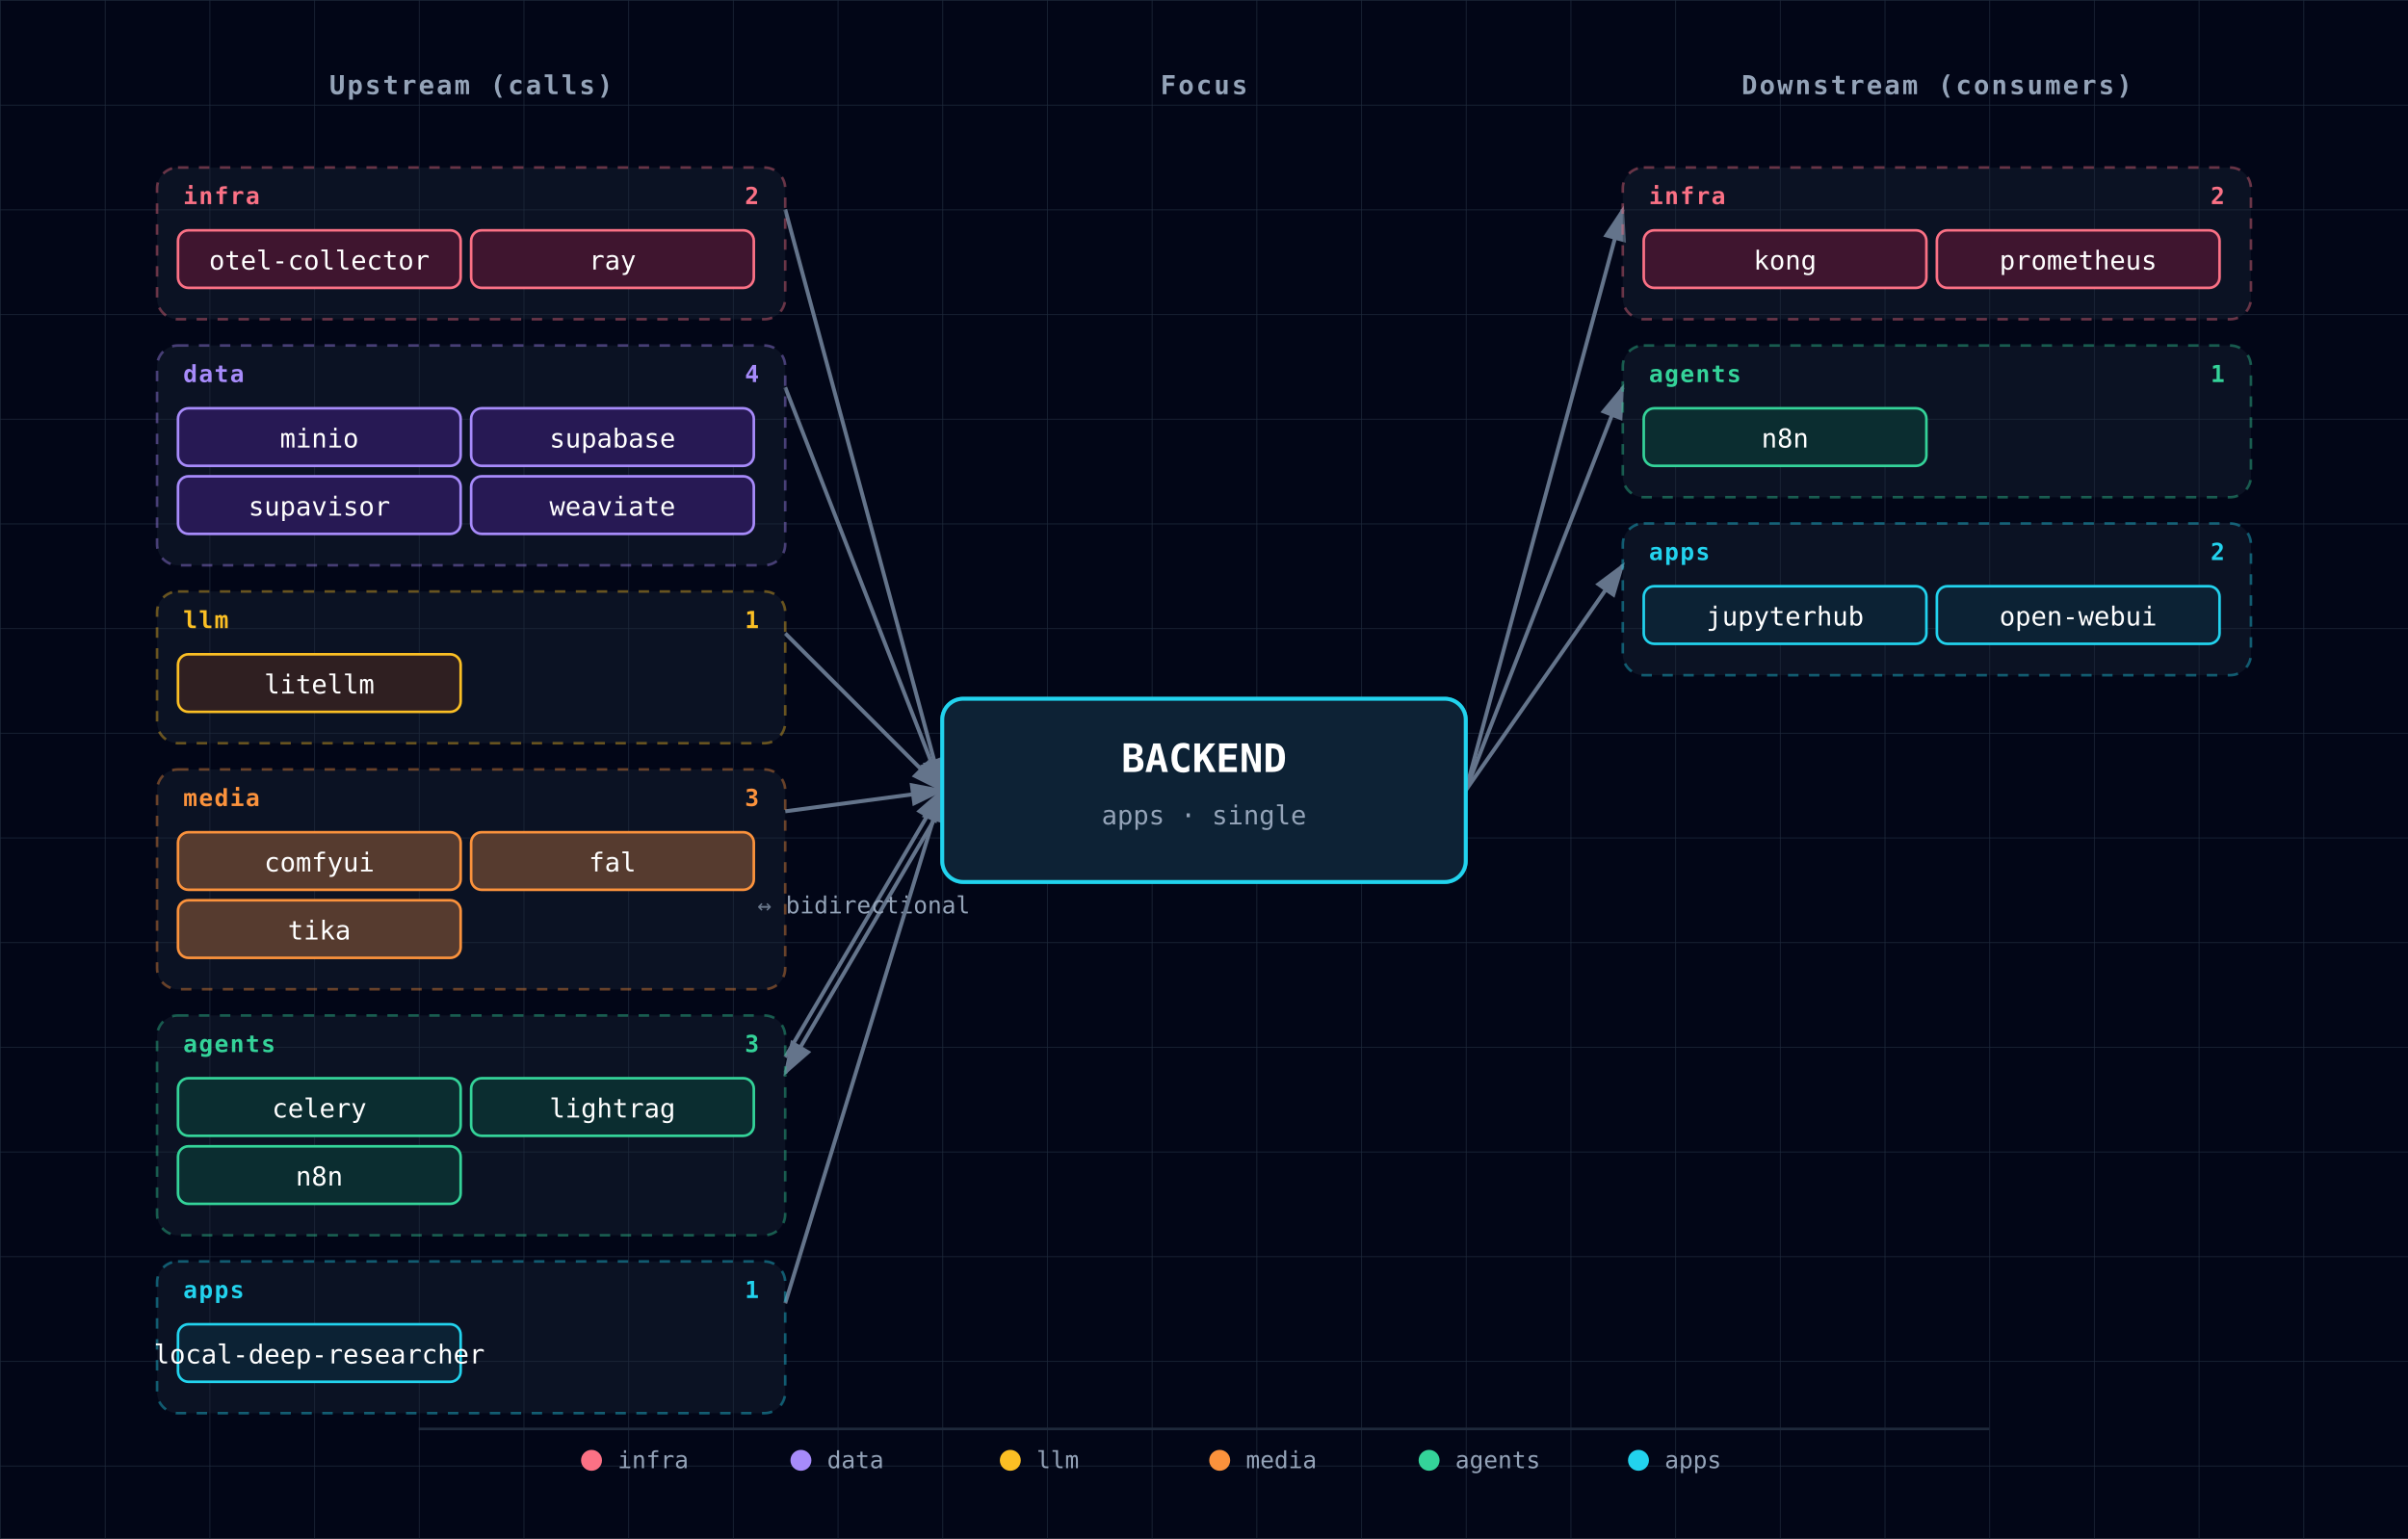
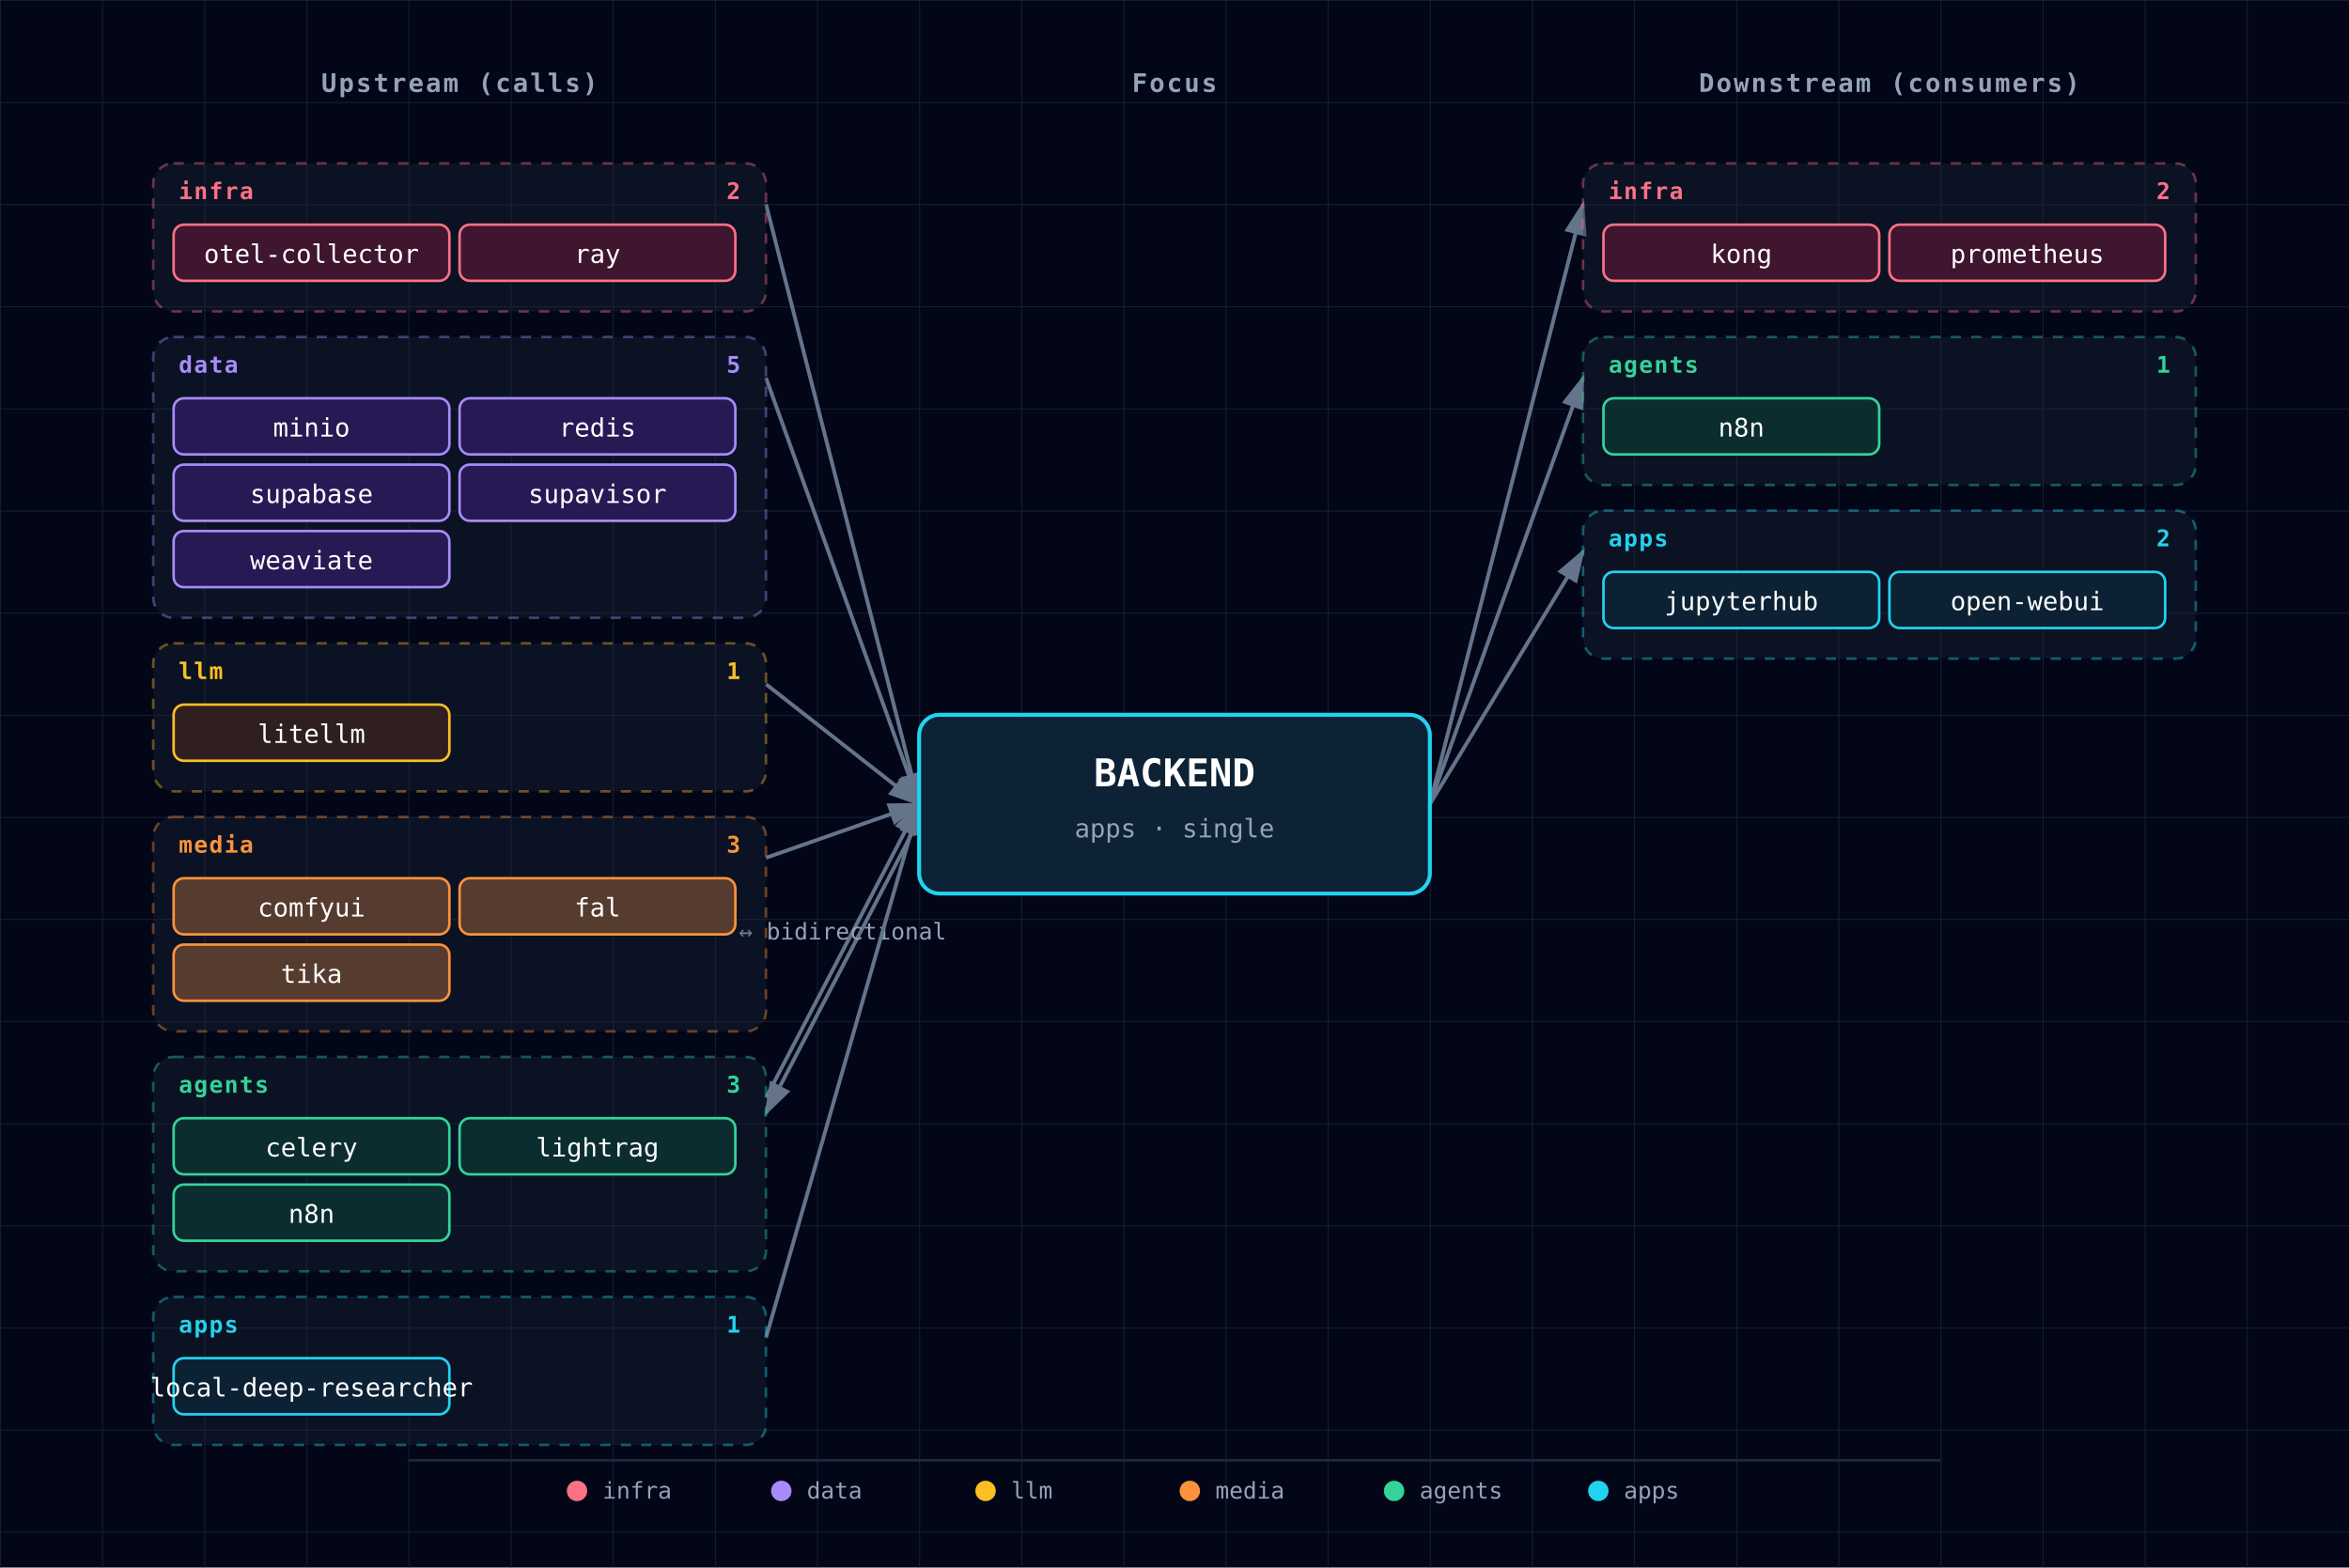
- <svg xmlns="http://www.w3.org/2000/svg" viewBox="0 0 920 588" font-family="'JetBrains Mono', 'Fira Code', Menlo, Consolas, monospace">
+ <svg xmlns="http://www.w3.org/2000/svg" viewBox="0 0 920 614" font-family="'JetBrains Mono', 'Fira Code', Menlo, Consolas, monospace">
  <defs>
    <pattern id="grid" width="40" height="40" patternUnits="userSpaceOnUse">
      <path d="M 40 0 L 0 0 0 40" fill="none" stroke="#1e293b" stroke-width="0.5" />
    </pattern>
    <marker id="arrowhead" markerWidth="9" markerHeight="6" refX="8" refY="3" orient="auto">
      <polygon points="0 0, 9 3, 0 6" fill="#64748b" />
    </marker>
    <filter id="focus-glow" x="-50%" y="-50%" width="200%" height="200%">
      <feGaussianBlur in="SourceAlpha" stdDeviation="6" />
      <feFlood flood-color="#22d3ee" flood-opacity="0.6" />
      <feComposite in2="SourceAlpha" operator="in" />
      <feMerge>
        <feMergeNode />
        <feMergeNode in="SourceGraphic" />
      </feMerge>
    </filter>
  </defs>
-   <rect width="920" height="588" fill="#020617" />
-   <rect width="920" height="588" fill="url(#grid)" />
+   <rect width="920" height="614" fill="#020617" />
+   <rect width="920" height="614" fill="url(#grid)" />
  <text x="180" y="36" fill="#94a3b8" font-size="10" font-weight="600" text-anchor="middle" letter-spacing="0.08em">Upstream (calls)</text>
  <text x="460" y="36" fill="#94a3b8" font-size="10" font-weight="600" text-anchor="middle" letter-spacing="0.08em">Focus</text>
  <text x="740" y="36" fill="#94a3b8" font-size="10" font-weight="600" text-anchor="middle" letter-spacing="0.08em">Downstream (consumers)</text>
-   <line x1="300" y1="80" x2="360" y2="302" stroke="#64748b" stroke-width="1.5" marker-end="url(#arrowhead)" />
-   <line x1="300" y1="148" x2="360" y2="302" stroke="#64748b" stroke-width="1.5" marker-end="url(#arrowhead)" />
-   <line x1="300" y1="242" x2="360" y2="302" stroke="#64748b" stroke-width="1.5" marker-end="url(#arrowhead)" />
-   <line x1="300" y1="310" x2="360" y2="302" stroke="#64748b" stroke-width="1.5" marker-end="url(#arrowhead)" />
-   <line x1="300" y1="404" x2="360" y2="302" stroke="#64748b" stroke-width="1.5" marker-end="url(#arrowhead)" />
-   <line x1="360" y1="308" x2="300" y2="410" stroke="#64748b" stroke-width="1.5" marker-end="url(#arrowhead)" />
-   <text x="330" y="349" fill="#94a3b8" font-size="9" text-anchor="middle">↔ bidirectional</text>
-   <line x1="300" y1="498" x2="360" y2="302" stroke="#64748b" stroke-width="1.5" marker-end="url(#arrowhead)" />
-   <line x1="560" y1="302" x2="620" y2="80" stroke="#64748b" stroke-width="1.5" marker-end="url(#arrowhead)" />
-   <line x1="560" y1="302" x2="620" y2="148" stroke="#64748b" stroke-width="1.5" marker-end="url(#arrowhead)" />
-   <line x1="560" y1="302" x2="620" y2="216" stroke="#64748b" stroke-width="1.5" marker-end="url(#arrowhead)" />
+   <line x1="300" y1="80" x2="360" y2="315" stroke="#64748b" stroke-width="1.5" marker-end="url(#arrowhead)" />
+   <line x1="300" y1="148" x2="360" y2="315" stroke="#64748b" stroke-width="1.5" marker-end="url(#arrowhead)" />
+   <line x1="300" y1="268" x2="360" y2="315" stroke="#64748b" stroke-width="1.5" marker-end="url(#arrowhead)" />
+   <line x1="300" y1="336" x2="360" y2="315" stroke="#64748b" stroke-width="1.5" marker-end="url(#arrowhead)" />
+   <line x1="300" y1="430" x2="360" y2="315" stroke="#64748b" stroke-width="1.5" marker-end="url(#arrowhead)" />
+   <line x1="360" y1="321" x2="300" y2="436" stroke="#64748b" stroke-width="1.5" marker-end="url(#arrowhead)" />
+   <text x="330" y="368" fill="#94a3b8" font-size="9" text-anchor="middle">↔ bidirectional</text>
+   <line x1="300" y1="524" x2="360" y2="315" stroke="#64748b" stroke-width="1.5" marker-end="url(#arrowhead)" />
+   <line x1="560" y1="315" x2="620" y2="80" stroke="#64748b" stroke-width="1.5" marker-end="url(#arrowhead)" />
+   <line x1="560" y1="315" x2="620" y2="148" stroke="#64748b" stroke-width="1.5" marker-end="url(#arrowhead)" />
+   <line x1="560" y1="315" x2="620" y2="216" stroke="#64748b" stroke-width="1.5" marker-end="url(#arrowhead)" />
  <g>
    <g class="cluster">
      <rect x="60" y="64" width="240" height="58" rx="8" fill="rgba(30,41,59,0.35)" stroke="#fb7185" stroke-width="1" stroke-dasharray="4,4" stroke-opacity="0.4" />
      <text x="70" y="78" fill="#fb7185" font-size="9" font-weight="700" text-anchor="start" style="letter-spacing:0.06em;text-transform:uppercase;">infra</text>
      <text x="290" y="78" fill="#fb7185" font-size="9" font-weight="600" text-anchor="end">2</text>
    </g>
    <g>
      <rect x="68" y="88" width="108" height="22" rx="4" fill="#0f172a" />
      <rect x="68" y="88" width="108" height="22" rx="4" fill="rgba(136, 19, 55, 0.4)" stroke="#fb7185" stroke-width="1" />
      <text x="122" y="103" fill="white" font-size="10" text-anchor="middle">otel-collector</text>
    </g>
    <g>
      <rect x="180" y="88" width="108" height="22" rx="4" fill="#0f172a" />
      <rect x="180" y="88" width="108" height="22" rx="4" fill="rgba(136, 19, 55, 0.4)" stroke="#fb7185" stroke-width="1" />
      <text x="234" y="103" fill="white" font-size="10" text-anchor="middle">ray</text>
    </g>
    <g class="cluster">
-       <rect x="60" y="132" width="240" height="84" rx="8" fill="rgba(30,41,59,0.35)" stroke="#a78bfa" stroke-width="1" stroke-dasharray="4,4" stroke-opacity="0.4" />
+       <rect x="60" y="132" width="240" height="110" rx="8" fill="rgba(30,41,59,0.35)" stroke="#a78bfa" stroke-width="1" stroke-dasharray="4,4" stroke-opacity="0.4" />
      <text x="70" y="146" fill="#a78bfa" font-size="9" font-weight="700" text-anchor="start" style="letter-spacing:0.06em;text-transform:uppercase;">data</text>
-       <text x="290" y="146" fill="#a78bfa" font-size="9" font-weight="600" text-anchor="end">4</text>
+       <text x="290" y="146" fill="#a78bfa" font-size="9" font-weight="600" text-anchor="end">5</text>
    </g>
    <g>
      <rect x="68" y="156" width="108" height="22" rx="4" fill="#0f172a" />
      <rect x="68" y="156" width="108" height="22" rx="4" fill="rgba(76, 29, 149, 0.4)" stroke="#a78bfa" stroke-width="1" />
      <text x="122" y="171" fill="white" font-size="10" text-anchor="middle">minio</text>
    </g>
    <g>
      <rect x="180" y="156" width="108" height="22" rx="4" fill="#0f172a" />
      <rect x="180" y="156" width="108" height="22" rx="4" fill="rgba(76, 29, 149, 0.4)" stroke="#a78bfa" stroke-width="1" />
-       <text x="234" y="171" fill="white" font-size="10" text-anchor="middle">supabase</text>
+       <text x="234" y="171" fill="white" font-size="10" text-anchor="middle">redis</text>
    </g>
    <g>
      <rect x="68" y="182" width="108" height="22" rx="4" fill="#0f172a" />
      <rect x="68" y="182" width="108" height="22" rx="4" fill="rgba(76, 29, 149, 0.4)" stroke="#a78bfa" stroke-width="1" />
-       <text x="122" y="197" fill="white" font-size="10" text-anchor="middle">supavisor</text>
+       <text x="122" y="197" fill="white" font-size="10" text-anchor="middle">supabase</text>
    </g>
    <g>
      <rect x="180" y="182" width="108" height="22" rx="4" fill="#0f172a" />
      <rect x="180" y="182" width="108" height="22" rx="4" fill="rgba(76, 29, 149, 0.4)" stroke="#a78bfa" stroke-width="1" />
-       <text x="234" y="197" fill="white" font-size="10" text-anchor="middle">weaviate</text>
-     </g>
-     <g class="cluster">
-       <rect x="60" y="226" width="240" height="58" rx="8" fill="rgba(30,41,59,0.35)" stroke="#fbbf24" stroke-width="1" stroke-dasharray="4,4" stroke-opacity="0.4" />
-       <text x="70" y="240" fill="#fbbf24" font-size="9" font-weight="700" text-anchor="start" style="letter-spacing:0.06em;text-transform:uppercase;">llm</text>
-       <text x="290" y="240" fill="#fbbf24" font-size="9" font-weight="600" text-anchor="end">1</text>
-     </g>
-     <g>
-       <rect x="68" y="250" width="108" height="22" rx="4" fill="#0f172a" />
-       <rect x="68" y="250" width="108" height="22" rx="4" fill="rgba(120, 53, 15, 0.3)" stroke="#fbbf24" stroke-width="1" />
-       <text x="122" y="265" fill="white" font-size="10" text-anchor="middle">litellm</text>
-     </g>
-     <g class="cluster">
-       <rect x="60" y="294" width="240" height="84" rx="8" fill="rgba(30,41,59,0.35)" stroke="#fb923c" stroke-width="1" stroke-dasharray="4,4" stroke-opacity="0.4" />
-       <text x="70" y="308" fill="#fb923c" font-size="9" font-weight="700" text-anchor="start" style="letter-spacing:0.06em;text-transform:uppercase;">media</text>
-       <text x="290" y="308" fill="#fb923c" font-size="9" font-weight="600" text-anchor="end">3</text>
-     </g>
-     <g>
-       <rect x="68" y="318" width="108" height="22" rx="4" fill="#0f172a" />
-       <rect x="68" y="318" width="108" height="22" rx="4" fill="rgba(251, 146, 60, 0.3)" stroke="#fb923c" stroke-width="1" />
-       <text x="122" y="333" fill="white" font-size="10" text-anchor="middle">comfyui</text>
-     </g>
-     <g>
-       <rect x="180" y="318" width="108" height="22" rx="4" fill="#0f172a" />
-       <rect x="180" y="318" width="108" height="22" rx="4" fill="rgba(251, 146, 60, 0.3)" stroke="#fb923c" stroke-width="1" />
-       <text x="234" y="333" fill="white" font-size="10" text-anchor="middle">fal</text>
+       <text x="234" y="197" fill="white" font-size="10" text-anchor="middle">supavisor</text>
+     </g>
+     <g>
+       <rect x="68" y="208" width="108" height="22" rx="4" fill="#0f172a" />
+       <rect x="68" y="208" width="108" height="22" rx="4" fill="rgba(76, 29, 149, 0.4)" stroke="#a78bfa" stroke-width="1" />
+       <text x="122" y="223" fill="white" font-size="10" text-anchor="middle">weaviate</text>
+     </g>
+     <g class="cluster">
+       <rect x="60" y="252" width="240" height="58" rx="8" fill="rgba(30,41,59,0.35)" stroke="#fbbf24" stroke-width="1" stroke-dasharray="4,4" stroke-opacity="0.4" />
+       <text x="70" y="266" fill="#fbbf24" font-size="9" font-weight="700" text-anchor="start" style="letter-spacing:0.06em;text-transform:uppercase;">llm</text>
+       <text x="290" y="266" fill="#fbbf24" font-size="9" font-weight="600" text-anchor="end">1</text>
+     </g>
+     <g>
+       <rect x="68" y="276" width="108" height="22" rx="4" fill="#0f172a" />
+       <rect x="68" y="276" width="108" height="22" rx="4" fill="rgba(120, 53, 15, 0.3)" stroke="#fbbf24" stroke-width="1" />
+       <text x="122" y="291" fill="white" font-size="10" text-anchor="middle">litellm</text>
+     </g>
+     <g class="cluster">
+       <rect x="60" y="320" width="240" height="84" rx="8" fill="rgba(30,41,59,0.35)" stroke="#fb923c" stroke-width="1" stroke-dasharray="4,4" stroke-opacity="0.4" />
+       <text x="70" y="334" fill="#fb923c" font-size="9" font-weight="700" text-anchor="start" style="letter-spacing:0.06em;text-transform:uppercase;">media</text>
+       <text x="290" y="334" fill="#fb923c" font-size="9" font-weight="600" text-anchor="end">3</text>
    </g>
    <g>
      <rect x="68" y="344" width="108" height="22" rx="4" fill="#0f172a" />
      <rect x="68" y="344" width="108" height="22" rx="4" fill="rgba(251, 146, 60, 0.3)" stroke="#fb923c" stroke-width="1" />
-       <text x="122" y="359" fill="white" font-size="10" text-anchor="middle">tika</text>
-     </g>
-     <g class="cluster">
-       <rect x="60" y="388" width="240" height="84" rx="8" fill="rgba(30,41,59,0.35)" stroke="#34d399" stroke-width="1" stroke-dasharray="4,4" stroke-opacity="0.4" />
-       <text x="70" y="402" fill="#34d399" font-size="9" font-weight="700" text-anchor="start" style="letter-spacing:0.06em;text-transform:uppercase;">agents</text>
-       <text x="290" y="402" fill="#34d399" font-size="9" font-weight="600" text-anchor="end">3</text>
-     </g>
-     <g>
-       <rect x="68" y="412" width="108" height="22" rx="4" fill="#0f172a" />
-       <rect x="68" y="412" width="108" height="22" rx="4" fill="rgba(6, 78, 59, 0.4)" stroke="#34d399" stroke-width="1" />
-       <text x="122" y="427" fill="white" font-size="10" text-anchor="middle">celery</text>
-     </g>
-     <g>
-       <rect x="180" y="412" width="108" height="22" rx="4" fill="#0f172a" />
-       <rect x="180" y="412" width="108" height="22" rx="4" fill="rgba(6, 78, 59, 0.4)" stroke="#34d399" stroke-width="1" />
-       <text x="234" y="427" fill="white" font-size="10" text-anchor="middle">lightrag</text>
+       <text x="122" y="359" fill="white" font-size="10" text-anchor="middle">comfyui</text>
+     </g>
+     <g>
+       <rect x="180" y="344" width="108" height="22" rx="4" fill="#0f172a" />
+       <rect x="180" y="344" width="108" height="22" rx="4" fill="rgba(251, 146, 60, 0.3)" stroke="#fb923c" stroke-width="1" />
+       <text x="234" y="359" fill="white" font-size="10" text-anchor="middle">fal</text>
+     </g>
+     <g>
+       <rect x="68" y="370" width="108" height="22" rx="4" fill="#0f172a" />
+       <rect x="68" y="370" width="108" height="22" rx="4" fill="rgba(251, 146, 60, 0.3)" stroke="#fb923c" stroke-width="1" />
+       <text x="122" y="385" fill="white" font-size="10" text-anchor="middle">tika</text>
+     </g>
+     <g class="cluster">
+       <rect x="60" y="414" width="240" height="84" rx="8" fill="rgba(30,41,59,0.35)" stroke="#34d399" stroke-width="1" stroke-dasharray="4,4" stroke-opacity="0.4" />
+       <text x="70" y="428" fill="#34d399" font-size="9" font-weight="700" text-anchor="start" style="letter-spacing:0.06em;text-transform:uppercase;">agents</text>
+       <text x="290" y="428" fill="#34d399" font-size="9" font-weight="600" text-anchor="end">3</text>
    </g>
    <g>
      <rect x="68" y="438" width="108" height="22" rx="4" fill="#0f172a" />
      <rect x="68" y="438" width="108" height="22" rx="4" fill="rgba(6, 78, 59, 0.4)" stroke="#34d399" stroke-width="1" />
-       <text x="122" y="453" fill="white" font-size="10" text-anchor="middle">n8n</text>
-     </g>
-     <g class="cluster">
-       <rect x="60" y="482" width="240" height="58" rx="8" fill="rgba(30,41,59,0.35)" stroke="#22d3ee" stroke-width="1" stroke-dasharray="4,4" stroke-opacity="0.4" />
-       <text x="70" y="496" fill="#22d3ee" font-size="9" font-weight="700" text-anchor="start" style="letter-spacing:0.06em;text-transform:uppercase;">apps</text>
-       <text x="290" y="496" fill="#22d3ee" font-size="9" font-weight="600" text-anchor="end">1</text>
-     </g>
-     <g>
-       <rect x="68" y="506" width="108" height="22" rx="4" fill="#0f172a" />
-       <rect x="68" y="506" width="108" height="22" rx="4" fill="rgba(8, 51, 68, 0.4)" stroke="#22d3ee" stroke-width="1" />
-       <text x="122" y="521" fill="white" font-size="10" text-anchor="middle">local-deep-researcher</text>
+       <text x="122" y="453" fill="white" font-size="10" text-anchor="middle">celery</text>
+     </g>
+     <g>
+       <rect x="180" y="438" width="108" height="22" rx="4" fill="#0f172a" />
+       <rect x="180" y="438" width="108" height="22" rx="4" fill="rgba(6, 78, 59, 0.4)" stroke="#34d399" stroke-width="1" />
+       <text x="234" y="453" fill="white" font-size="10" text-anchor="middle">lightrag</text>
+     </g>
+     <g>
+       <rect x="68" y="464" width="108" height="22" rx="4" fill="#0f172a" />
+       <rect x="68" y="464" width="108" height="22" rx="4" fill="rgba(6, 78, 59, 0.4)" stroke="#34d399" stroke-width="1" />
+       <text x="122" y="479" fill="white" font-size="10" text-anchor="middle">n8n</text>
+     </g>
+     <g class="cluster">
+       <rect x="60" y="508" width="240" height="58" rx="8" fill="rgba(30,41,59,0.35)" stroke="#22d3ee" stroke-width="1" stroke-dasharray="4,4" stroke-opacity="0.4" />
+       <text x="70" y="522" fill="#22d3ee" font-size="9" font-weight="700" text-anchor="start" style="letter-spacing:0.06em;text-transform:uppercase;">apps</text>
+       <text x="290" y="522" fill="#22d3ee" font-size="9" font-weight="600" text-anchor="end">1</text>
+     </g>
+     <g>
+       <rect x="68" y="532" width="108" height="22" rx="4" fill="#0f172a" />
+       <rect x="68" y="532" width="108" height="22" rx="4" fill="rgba(8, 51, 68, 0.4)" stroke="#22d3ee" stroke-width="1" />
+       <text x="122" y="547" fill="white" font-size="10" text-anchor="middle">local-deep-researcher</text>
    </g>
  </g>
  <g>
    <g class="cluster">
      <rect x="620" y="64" width="240" height="58" rx="8" fill="rgba(30,41,59,0.35)" stroke="#fb7185" stroke-width="1" stroke-dasharray="4,4" stroke-opacity="0.4" />
      <text x="630" y="78" fill="#fb7185" font-size="9" font-weight="700" text-anchor="start" style="letter-spacing:0.06em;text-transform:uppercase;">infra</text>
      <text x="850" y="78" fill="#fb7185" font-size="9" font-weight="600" text-anchor="end">2</text>
    </g>
    <g>
      <rect x="628" y="88" width="108" height="22" rx="4" fill="#0f172a" />
      <rect x="628" y="88" width="108" height="22" rx="4" fill="rgba(136, 19, 55, 0.4)" stroke="#fb7185" stroke-width="1" />
      <text x="682" y="103" fill="white" font-size="10" text-anchor="middle">kong</text>
    </g>
    <g>
      <rect x="740" y="88" width="108" height="22" rx="4" fill="#0f172a" />
      <rect x="740" y="88" width="108" height="22" rx="4" fill="rgba(136, 19, 55, 0.4)" stroke="#fb7185" stroke-width="1" />
      <text x="794" y="103" fill="white" font-size="10" text-anchor="middle">prometheus</text>
    </g>
    <g class="cluster">
      <rect x="620" y="132" width="240" height="58" rx="8" fill="rgba(30,41,59,0.35)" stroke="#34d399" stroke-width="1" stroke-dasharray="4,4" stroke-opacity="0.4" />
      <text x="630" y="146" fill="#34d399" font-size="9" font-weight="700" text-anchor="start" style="letter-spacing:0.06em;text-transform:uppercase;">agents</text>
      <text x="850" y="146" fill="#34d399" font-size="9" font-weight="600" text-anchor="end">1</text>
    </g>
    <g>
      <rect x="628" y="156" width="108" height="22" rx="4" fill="#0f172a" />
      <rect x="628" y="156" width="108" height="22" rx="4" fill="rgba(6, 78, 59, 0.4)" stroke="#34d399" stroke-width="1" />
      <text x="682" y="171" fill="white" font-size="10" text-anchor="middle">n8n</text>
    </g>
    <g class="cluster">
      <rect x="620" y="200" width="240" height="58" rx="8" fill="rgba(30,41,59,0.35)" stroke="#22d3ee" stroke-width="1" stroke-dasharray="4,4" stroke-opacity="0.4" />
      <text x="630" y="214" fill="#22d3ee" font-size="9" font-weight="700" text-anchor="start" style="letter-spacing:0.06em;text-transform:uppercase;">apps</text>
      <text x="850" y="214" fill="#22d3ee" font-size="9" font-weight="600" text-anchor="end">2</text>
    </g>
    <g>
      <rect x="628" y="224" width="108" height="22" rx="4" fill="#0f172a" />
      <rect x="628" y="224" width="108" height="22" rx="4" fill="rgba(8, 51, 68, 0.4)" stroke="#22d3ee" stroke-width="1" />
      <text x="682" y="239" fill="white" font-size="10" text-anchor="middle">jupyterhub</text>
    </g>
    <g>
      <rect x="740" y="224" width="108" height="22" rx="4" fill="#0f172a" />
      <rect x="740" y="224" width="108" height="22" rx="4" fill="rgba(8, 51, 68, 0.4)" stroke="#22d3ee" stroke-width="1" />
      <text x="794" y="239" fill="white" font-size="10" text-anchor="middle">open-webui</text>
    </g>
  </g>
  <g class="focus" filter="url(#focus-glow)">
-     <rect x="360" y="267" width="200" height="70" rx="8" fill="#0f172a" />
-     <rect x="360" y="267" width="200" height="70" rx="8" fill="rgba(8, 51, 68, 0.4)" stroke="#22d3ee" stroke-width="1.5" />
-     <text x="460" y="295" fill="white" font-size="15" font-weight="700" text-anchor="middle">BACKEND</text>
-     <text x="460" y="315" fill="#94a3b8" font-size="10" text-anchor="middle">apps · single</text>
+     <rect x="360" y="280" width="200" height="70" rx="8" fill="#0f172a" />
+     <rect x="360" y="280" width="200" height="70" rx="8" fill="rgba(8, 51, 68, 0.4)" stroke="#22d3ee" stroke-width="1.5" />
+     <text x="460" y="308" fill="white" font-size="15" font-weight="700" text-anchor="middle">BACKEND</text>
+     <text x="460" y="328" fill="#94a3b8" font-size="10" text-anchor="middle">apps · single</text>
  </g>
  <g class="legend">
-     <line x1="160" y1="546" x2="760" y2="546" stroke="#1e293b" stroke-width="1" />
-     <circle cx="226" cy="558" r="4" fill="#fb7185" />
-     <text x="236" y="561" fill="#94a3b8" font-size="9" font-weight="400" text-anchor="start">infra</text>
-     <circle cx="306" cy="558" r="4" fill="#a78bfa" />
-     <text x="316" y="561" fill="#94a3b8" font-size="9" font-weight="400" text-anchor="start">data</text>
-     <circle cx="386" cy="558" r="4" fill="#fbbf24" />
-     <text x="396" y="561" fill="#94a3b8" font-size="9" font-weight="400" text-anchor="start">llm</text>
-     <circle cx="466" cy="558" r="4" fill="#fb923c" />
-     <text x="476" y="561" fill="#94a3b8" font-size="9" font-weight="400" text-anchor="start">media</text>
-     <circle cx="546" cy="558" r="4" fill="#34d399" />
-     <text x="556" y="561" fill="#94a3b8" font-size="9" font-weight="400" text-anchor="start">agents</text>
-     <circle cx="626" cy="558" r="4" fill="#22d3ee" />
-     <text x="636" y="561" fill="#94a3b8" font-size="9" font-weight="400" text-anchor="start">apps</text>
+     <line x1="160" y1="572" x2="760" y2="572" stroke="#1e293b" stroke-width="1" />
+     <circle cx="226" cy="584" r="4" fill="#fb7185" />
+     <text x="236" y="587" fill="#94a3b8" font-size="9" font-weight="400" text-anchor="start">infra</text>
+     <circle cx="306" cy="584" r="4" fill="#a78bfa" />
+     <text x="316" y="587" fill="#94a3b8" font-size="9" font-weight="400" text-anchor="start">data</text>
+     <circle cx="386" cy="584" r="4" fill="#fbbf24" />
+     <text x="396" y="587" fill="#94a3b8" font-size="9" font-weight="400" text-anchor="start">llm</text>
+     <circle cx="466" cy="584" r="4" fill="#fb923c" />
+     <text x="476" y="587" fill="#94a3b8" font-size="9" font-weight="400" text-anchor="start">media</text>
+     <circle cx="546" cy="584" r="4" fill="#34d399" />
+     <text x="556" y="587" fill="#94a3b8" font-size="9" font-weight="400" text-anchor="start">agents</text>
+     <circle cx="626" cy="584" r="4" fill="#22d3ee" />
+     <text x="636" y="587" fill="#94a3b8" font-size="9" font-weight="400" text-anchor="start">apps</text>
  </g>
</svg>
